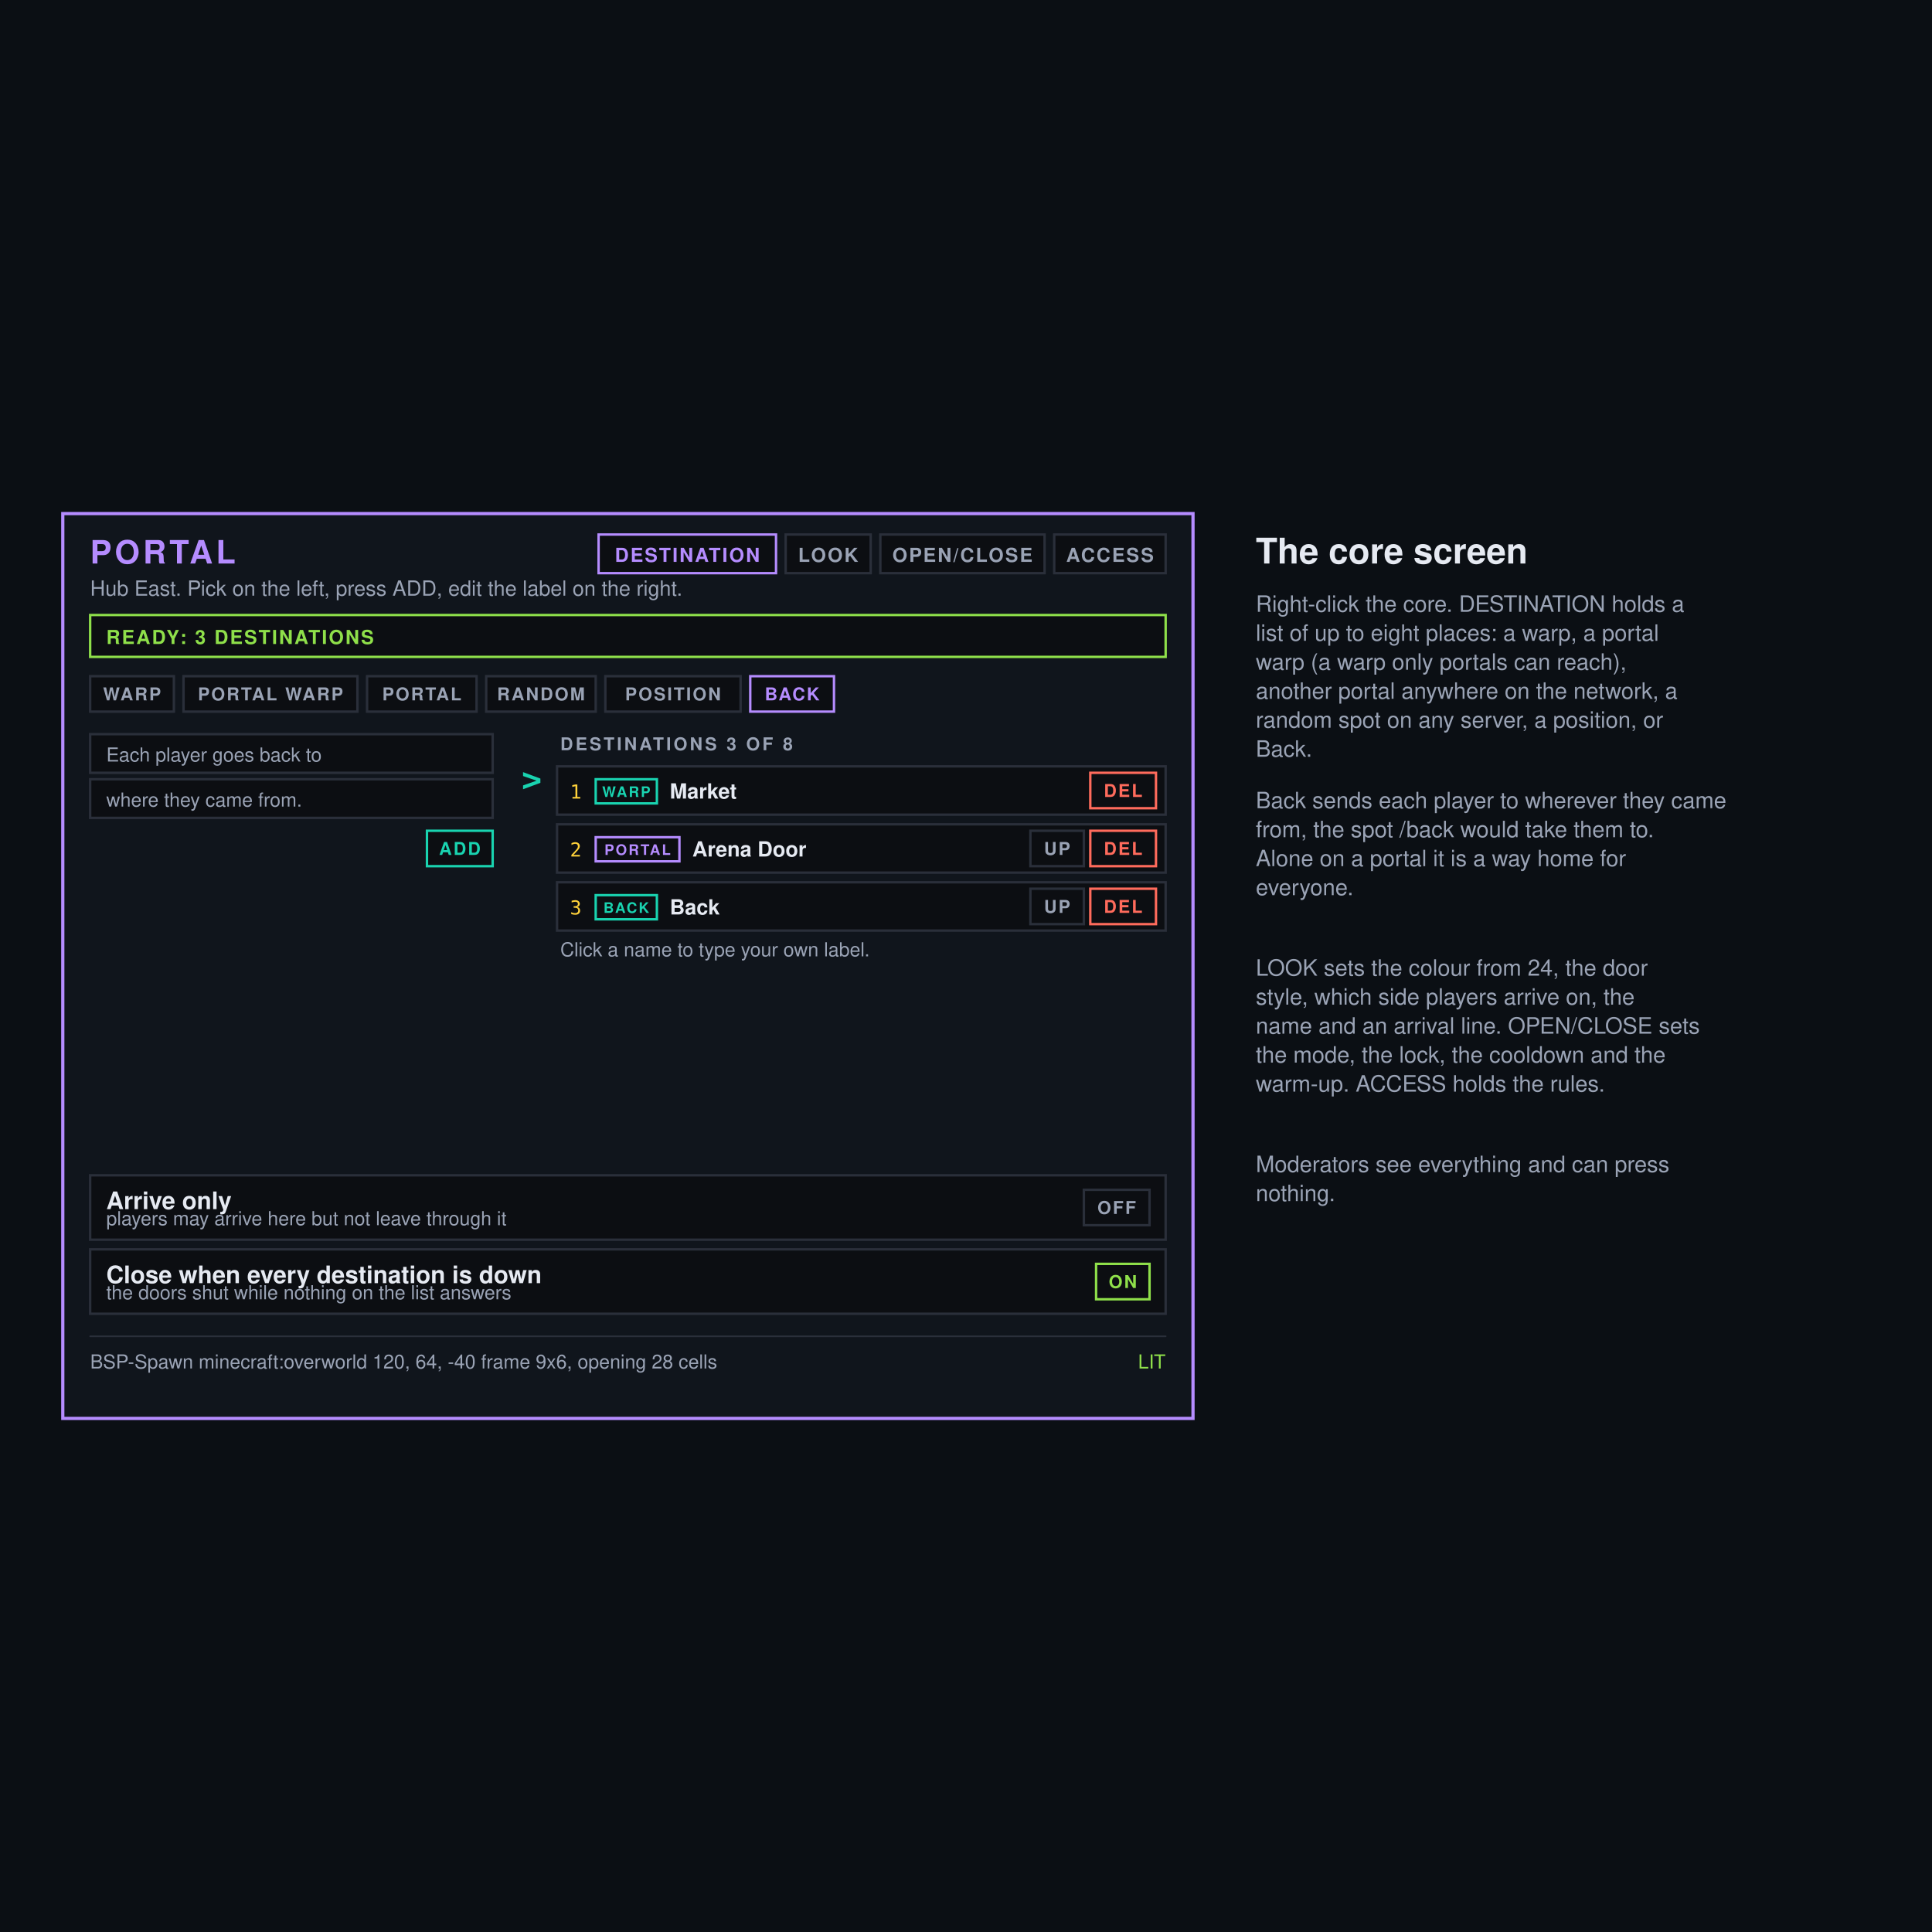
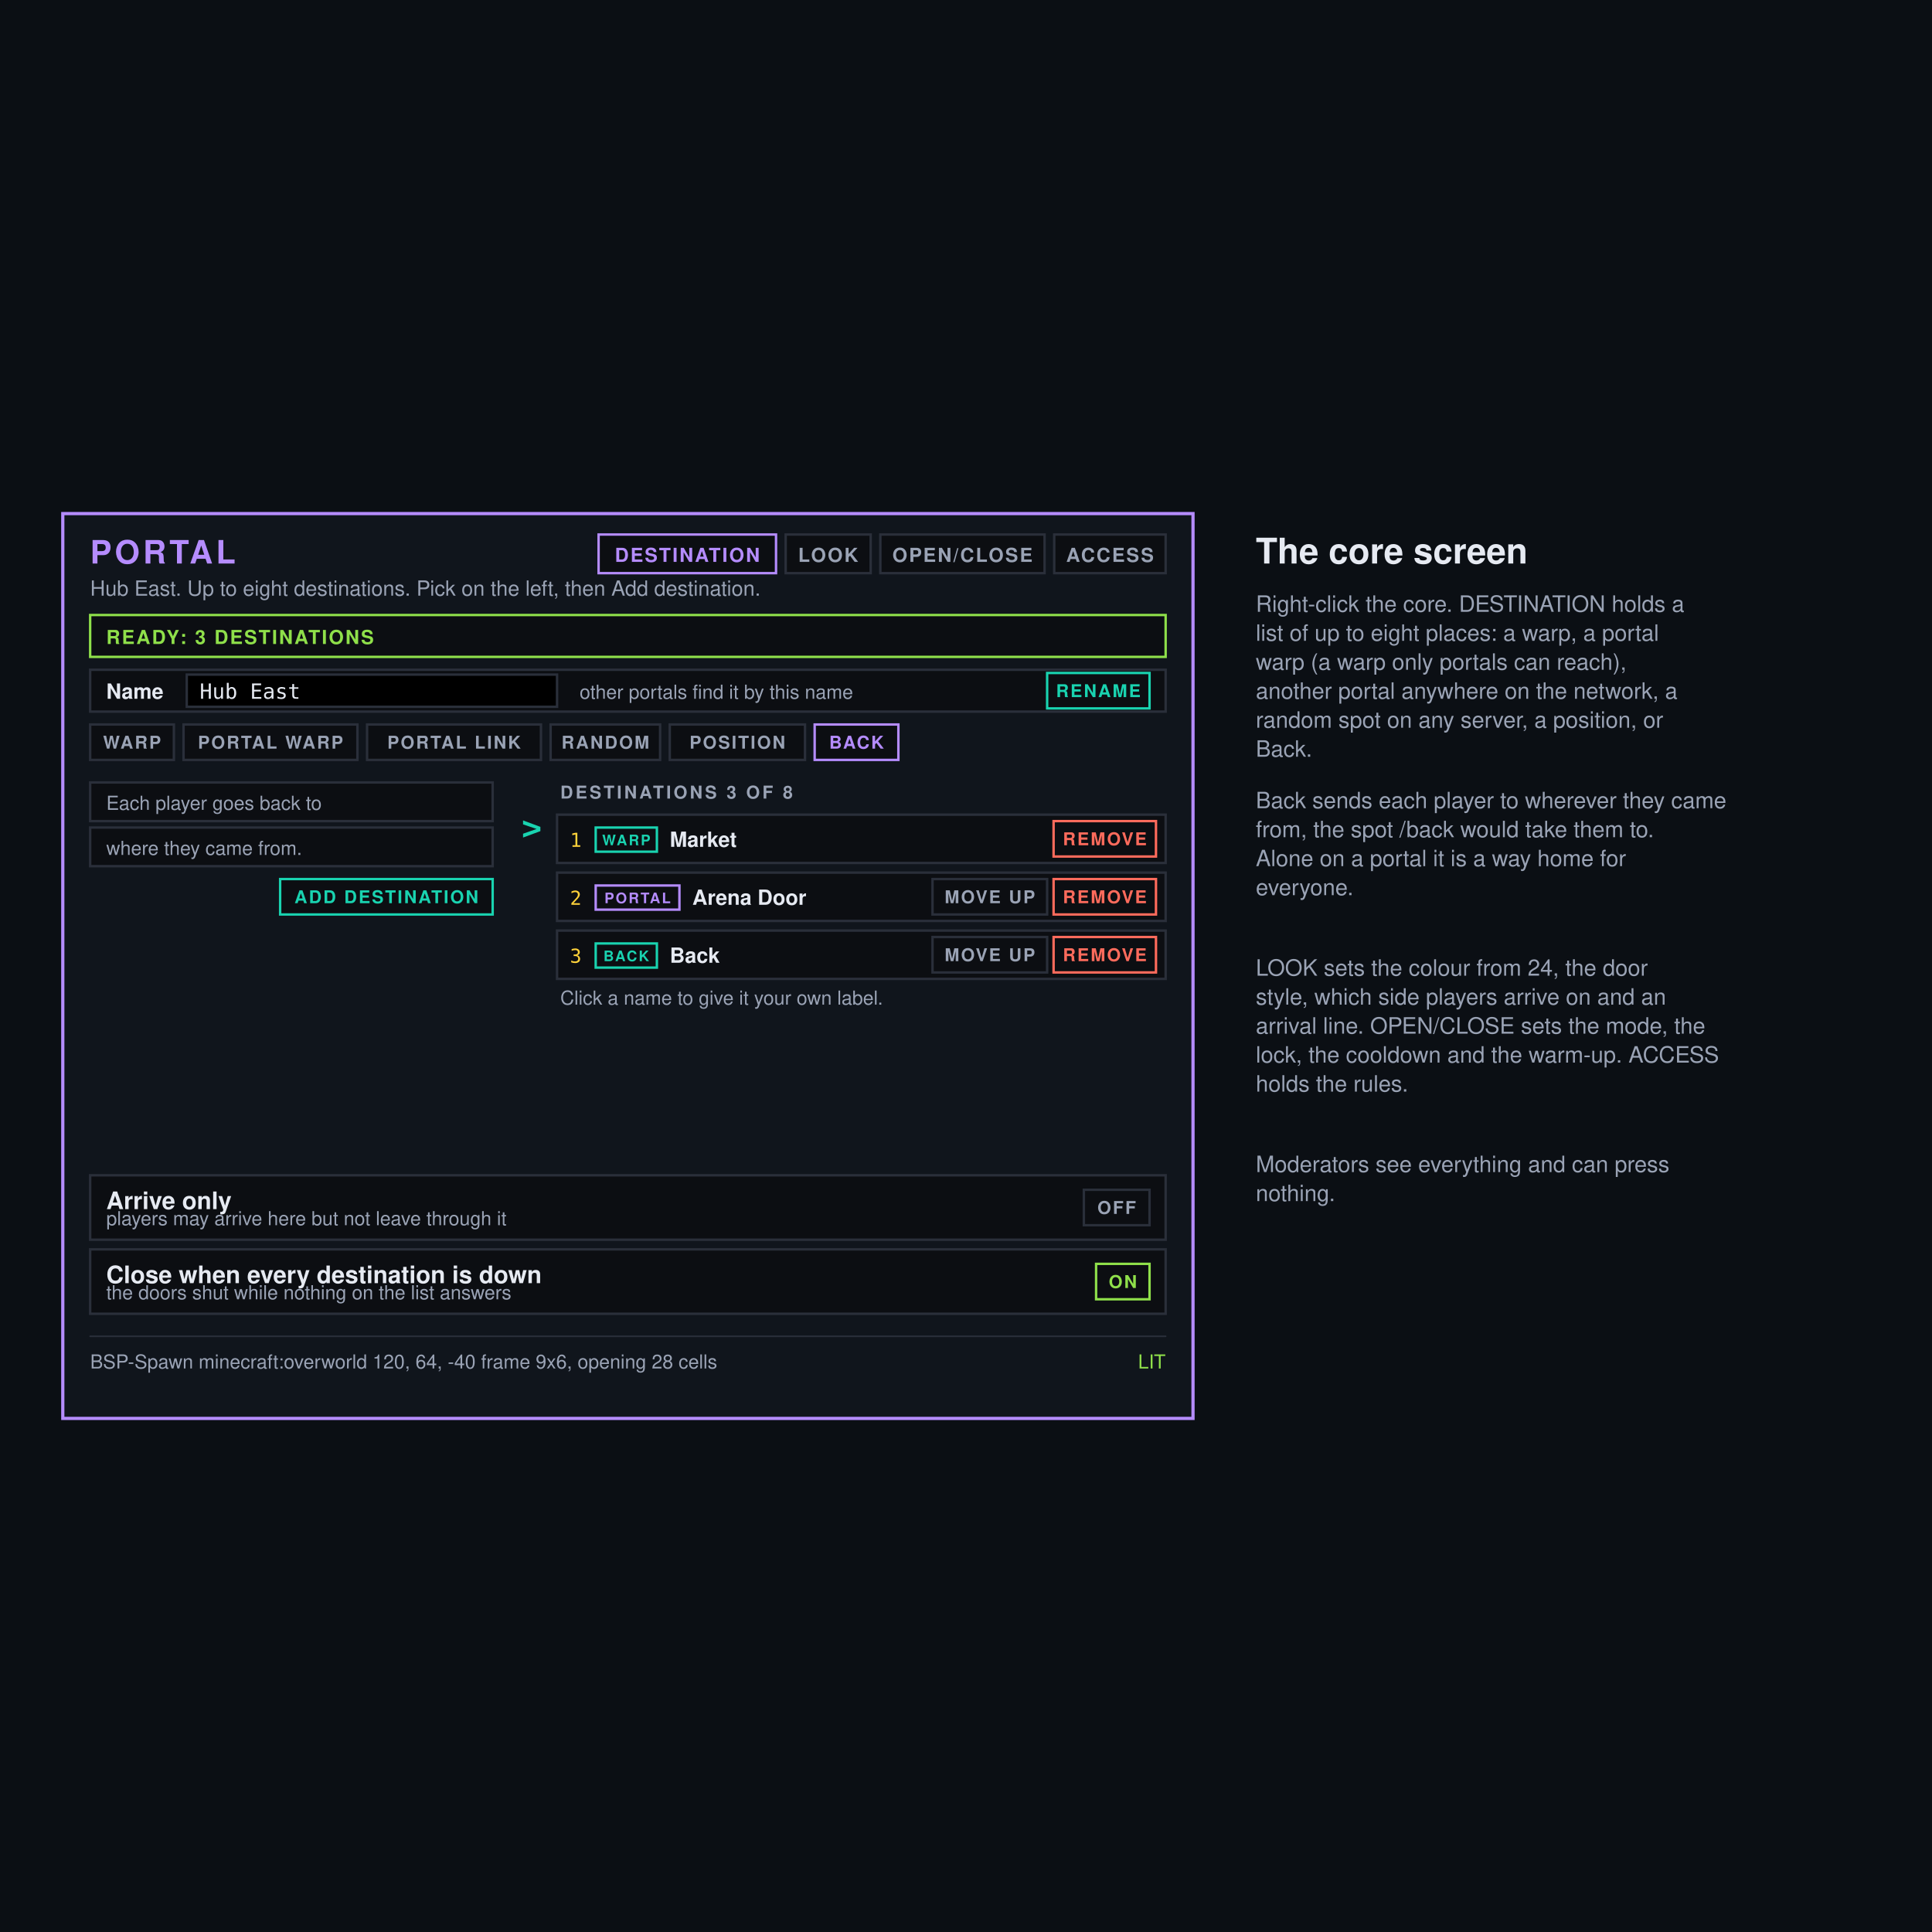
<svg xmlns="http://www.w3.org/2000/svg" width="1200" height="1200" viewBox="0 0 1200 1200">
  <rect width="1200" height="1200" fill="#0B0F14" />
  <g transform="translate(0, 280)">
    <rect width="1200" height="640" fill="#0B0F14" />
    <rect x="38" y="38" width="704" height="564" rx="0" fill="#B58CFF" opacity="1" />
    <rect x="40" y="40" width="700" height="560" rx="0" fill="#10151C" opacity="1" />
    <text x="56" y="70" font-family="Helvetica Neue, Helvetica, Arial, sans-serif" font-size="20" font-weight="bold" fill="#B58CFF" text-anchor="start" letter-spacing="2">PORTAL</text>
-     <text x="56" y="90" font-family="Helvetica Neue, Helvetica, Arial, sans-serif" font-size="13" font-weight="normal" fill="#9AA3B5" text-anchor="start">Hub East.  Pick on the left, press ADD, edit the label on the right.</text>
+     <text x="56" y="90" font-family="Helvetica Neue, Helvetica, Arial, sans-serif" font-size="13" font-weight="normal" fill="#9AA3B5" text-anchor="start">Hub East.  Up to eight destinations. Pick on the left, then Add destination.</text>
    <rect x="654.8" y="52" width="69.2" height="24" rx="0" fill="#0C0E12" stroke="#2A2F3A" stroke-width="1.5" opacity="1" />
    <text x="689.4" y="69" font-family="Helvetica Neue, Helvetica, Arial, sans-serif" font-size="12" font-weight="bold" fill="#9AA3B5" text-anchor="middle" letter-spacing="1">ACCESS</text>
    <rect x="546.8" y="52" width="102.0" height="24" rx="0" fill="#0C0E12" stroke="#2A2F3A" stroke-width="1.5" opacity="1" />
    <text x="597.8" y="69" font-family="Helvetica Neue, Helvetica, Arial, sans-serif" font-size="12" font-weight="bold" fill="#9AA3B5" text-anchor="middle" letter-spacing="1">OPEN/CLOSE</text>
    <rect x="488" y="52" width="52.8" height="24" rx="0" fill="#0C0E12" stroke="#2A2F3A" stroke-width="1.5" opacity="1" />
    <text x="514.4" y="69" font-family="Helvetica Neue, Helvetica, Arial, sans-serif" font-size="12" font-weight="bold" fill="#9AA3B5" text-anchor="middle" letter-spacing="1">LOOK</text>
    <rect x="371.8" y="52" width="110.2" height="24" rx="0" fill="#0C0E12" stroke="#B58CFF" stroke-width="1.5" opacity="1" />
    <text x="426.9" y="69" font-family="Helvetica Neue, Helvetica, Arial, sans-serif" font-size="12" font-weight="bold" fill="#B58CFF" text-anchor="middle" letter-spacing="1">DESTINATION</text>
    <rect x="56" y="102" width="668" height="26" rx="0" fill="#0C0E12" stroke="#8FE04A" stroke-width="1.5" opacity="1" />
    <text x="66" y="120" font-family="Helvetica Neue, Helvetica, Arial, sans-serif" font-size="12" font-weight="bold" fill="#8FE04A" text-anchor="start" letter-spacing="1">READY: 3 DESTINATIONS</text>
-     <rect x="56" y="140" width="52" height="22" rx="0" fill="#0C0E12" stroke="#2A2F3A" stroke-width="1.5" opacity="1" />
-     <text x="82.0" y="155" font-family="Helvetica Neue, Helvetica, Arial, sans-serif" font-size="11" font-weight="bold" fill="#9AA3B5" text-anchor="middle" letter-spacing="1">WARP</text>
-     <rect x="114" y="140" width="108" height="22" rx="0" fill="#0C0E12" stroke="#2A2F3A" stroke-width="1.5" opacity="1" />
-     <text x="168.0" y="155" font-family="Helvetica Neue, Helvetica, Arial, sans-serif" font-size="11" font-weight="bold" fill="#9AA3B5" text-anchor="middle" letter-spacing="1">PORTAL WARP</text>
-     <rect x="228" y="140" width="68" height="22" rx="0" fill="#0C0E12" stroke="#2A2F3A" stroke-width="1.5" opacity="1" />
-     <text x="262.0" y="155" font-family="Helvetica Neue, Helvetica, Arial, sans-serif" font-size="11" font-weight="bold" fill="#9AA3B5" text-anchor="middle" letter-spacing="1">PORTAL</text>
-     <rect x="302" y="140" width="68" height="22" rx="0" fill="#0C0E12" stroke="#2A2F3A" stroke-width="1.5" opacity="1" />
-     <text x="336.0" y="155" font-family="Helvetica Neue, Helvetica, Arial, sans-serif" font-size="11" font-weight="bold" fill="#9AA3B5" text-anchor="middle" letter-spacing="1">RANDOM</text>
-     <rect x="376" y="140" width="84" height="22" rx="0" fill="#0C0E12" stroke="#2A2F3A" stroke-width="1.5" opacity="1" />
-     <text x="418.0" y="155" font-family="Helvetica Neue, Helvetica, Arial, sans-serif" font-size="11" font-weight="bold" fill="#9AA3B5" text-anchor="middle" letter-spacing="1">POSITION</text>
-     <rect x="466" y="140" width="52" height="22" rx="0" fill="#0C0E12" stroke="#B58CFF" stroke-width="1.5" opacity="1" />
-     <text x="492.0" y="155" font-family="Helvetica Neue, Helvetica, Arial, sans-serif" font-size="11" font-weight="bold" fill="#B58CFF" text-anchor="middle" letter-spacing="1">BACK</text>
-     <rect x="56" y="176" width="250" height="24" rx="0" fill="#0C0E12" stroke="#2A2F3A" stroke-width="1.5" opacity="1" />
-     <text x="66" y="193" font-family="Helvetica Neue, Helvetica, Arial, sans-serif" font-size="12" font-weight="normal" fill="#9AA3B5" text-anchor="start">Each player goes back to</text>
-     <rect x="56" y="204" width="250" height="24" rx="0" fill="#0C0E12" stroke="#2A2F3A" stroke-width="1.5" opacity="1" />
-     <text x="66" y="221" font-family="Helvetica Neue, Helvetica, Arial, sans-serif" font-size="12" font-weight="normal" fill="#9AA3B5" text-anchor="start">where they came from.</text>
-     <rect x="265.2" y="236" width="40.8" height="22" rx="0" fill="#0C0E12" stroke="#19D3B0" stroke-width="1.5" opacity="1" />
-     <text x="285.6" y="251" font-family="Helvetica Neue, Helvetica, Arial, sans-serif" font-size="11" font-weight="bold" fill="#19D3B0" text-anchor="middle" letter-spacing="1">ADD</text>
-     <text x="324" y="210" font-family="Helvetica Neue, Helvetica, Arial, sans-serif" font-size="22" font-weight="bold" fill="#19D3B0" text-anchor="start">&gt;</text>
-     <text x="348" y="186" font-family="Helvetica Neue, Helvetica, Arial, sans-serif" font-size="11" font-weight="bold" fill="#9AA3B5" text-anchor="start" letter-spacing="1.5">DESTINATIONS 3 OF 8</text>
-     <rect x="346" y="196" width="378" height="30" rx="0" fill="#0C0E12" stroke="#2A2F3A" stroke-width="1.5" opacity="1" />
-     <text x="354" y="216" font-family="Menlo, Monaco, monospace" font-size="12" font-weight="normal" fill="#FFD23A" text-anchor="start">1</text>
-     <rect x="370" y="204" width="38" height="15" rx="0" fill="#0C0E12" stroke="#19D3B0" stroke-width="1.5" opacity="1" />
-     <text x="389.0" y="215" font-family="Helvetica Neue, Helvetica, Arial, sans-serif" font-size="9" font-weight="bold" fill="#19D3B0" text-anchor="middle" letter-spacing="1">WARP</text>
-     <text x="416" y="216" font-family="Helvetica Neue, Helvetica, Arial, sans-serif" font-size="13" font-weight="bold" fill="#E6EAF2" text-anchor="start">Market</text>
-     <rect x="677.2" y="200" width="40.8" height="22" rx="0" fill="#0C0E12" stroke="#FF6B5C" stroke-width="1.5" opacity="1" />
-     <text x="697.6" y="215" font-family="Helvetica Neue, Helvetica, Arial, sans-serif" font-size="11" font-weight="bold" fill="#FF6B5C" text-anchor="middle" letter-spacing="1">DEL</text>
-     <rect x="346" y="232" width="378" height="30" rx="0" fill="#0C0E12" stroke="#2A2F3A" stroke-width="1.5" opacity="1" />
-     <text x="354" y="252" font-family="Menlo, Monaco, monospace" font-size="12" font-weight="normal" fill="#FFD23A" text-anchor="start">2</text>
-     <rect x="370" y="240" width="52" height="15" rx="0" fill="#0C0E12" stroke="#B58CFF" stroke-width="1.5" opacity="1" />
-     <text x="396.0" y="251" font-family="Helvetica Neue, Helvetica, Arial, sans-serif" font-size="9" font-weight="bold" fill="#B58CFF" text-anchor="middle" letter-spacing="1">PORTAL</text>
-     <text x="430" y="252" font-family="Helvetica Neue, Helvetica, Arial, sans-serif" font-size="13" font-weight="bold" fill="#E6EAF2" text-anchor="start">Arena Door</text>
-     <rect x="677.2" y="236" width="40.8" height="22" rx="0" fill="#0C0E12" stroke="#FF6B5C" stroke-width="1.5" opacity="1" />
-     <text x="697.6" y="251" font-family="Helvetica Neue, Helvetica, Arial, sans-serif" font-size="11" font-weight="bold" fill="#FF6B5C" text-anchor="middle" letter-spacing="1">DEL</text>
-     <rect x="640.0" y="236" width="33.2" height="22" rx="0" fill="#0C0E12" stroke="#2A2F3A" stroke-width="1.5" opacity="1" />
-     <text x="656.6" y="251" font-family="Helvetica Neue, Helvetica, Arial, sans-serif" font-size="11" font-weight="bold" fill="#9AA3B5" text-anchor="middle" letter-spacing="1">UP</text>
-     <rect x="346" y="268" width="378" height="30" rx="0" fill="#0C0E12" stroke="#2A2F3A" stroke-width="1.5" opacity="1" />
-     <text x="354" y="288" font-family="Menlo, Monaco, monospace" font-size="12" font-weight="normal" fill="#FFD23A" text-anchor="start">3</text>
-     <rect x="370" y="276" width="38" height="15" rx="0" fill="#0C0E12" stroke="#19D3B0" stroke-width="1.5" opacity="1" />
-     <text x="389.0" y="287" font-family="Helvetica Neue, Helvetica, Arial, sans-serif" font-size="9" font-weight="bold" fill="#19D3B0" text-anchor="middle" letter-spacing="1">BACK</text>
-     <text x="416" y="288" font-family="Helvetica Neue, Helvetica, Arial, sans-serif" font-size="13" font-weight="bold" fill="#E6EAF2" text-anchor="start">Back</text>
-     <rect x="677.2" y="272" width="40.8" height="22" rx="0" fill="#0C0E12" stroke="#FF6B5C" stroke-width="1.5" opacity="1" />
-     <text x="697.6" y="287" font-family="Helvetica Neue, Helvetica, Arial, sans-serif" font-size="11" font-weight="bold" fill="#FF6B5C" text-anchor="middle" letter-spacing="1">DEL</text>
-     <rect x="640.0" y="272" width="33.2" height="22" rx="0" fill="#0C0E12" stroke="#2A2F3A" stroke-width="1.5" opacity="1" />
-     <text x="656.6" y="287" font-family="Helvetica Neue, Helvetica, Arial, sans-serif" font-size="11" font-weight="bold" fill="#9AA3B5" text-anchor="middle" letter-spacing="1">UP</text>
-     <text x="348" y="314" font-family="Helvetica Neue, Helvetica, Arial, sans-serif" font-size="12" font-weight="normal" fill="#9AA3B5" text-anchor="start">Click a name to type your own label.</text>
+     <rect x="56" y="136" width="668" height="26" rx="0" fill="#0C0E12" stroke="#2A2F3A" stroke-width="1.5" opacity="1" />
+     <text x="66" y="154" font-family="Helvetica Neue, Helvetica, Arial, sans-serif" font-size="13" font-weight="bold" fill="#E6EAF2" text-anchor="start">Name</text>
+     <rect x="116" y="139" width="230" height="20" rx="0" fill="#000000" stroke="#2A2F3A" stroke-width="1.5" opacity="1" />
+     <text x="124" y="154" font-family="Menlo, Monaco, monospace" font-size="13" font-weight="normal" fill="#E6EAF2" text-anchor="start">Hub East</text>
+     <text x="360" y="154" font-family="Helvetica Neue, Helvetica, Arial, sans-serif" font-size="12" font-weight="normal" fill="#9AA3B5" text-anchor="start">other portals find it by this name</text>
+     <rect x="650.4" y="138" width="63.6" height="22" rx="0" fill="#0C0E12" stroke="#19D3B0" stroke-width="1.5" opacity="1" />
+     <text x="682.2" y="153" font-family="Helvetica Neue, Helvetica, Arial, sans-serif" font-size="11" font-weight="bold" fill="#19D3B0" text-anchor="middle" letter-spacing="1">RENAME</text>
+     <rect x="56" y="170" width="52" height="22" rx="0" fill="#0C0E12" stroke="#2A2F3A" stroke-width="1.5" opacity="1" />
+     <text x="82.0" y="185" font-family="Helvetica Neue, Helvetica, Arial, sans-serif" font-size="11" font-weight="bold" fill="#9AA3B5" text-anchor="middle" letter-spacing="1">WARP</text>
+     <rect x="114" y="170" width="108" height="22" rx="0" fill="#0C0E12" stroke="#2A2F3A" stroke-width="1.5" opacity="1" />
+     <text x="168.0" y="185" font-family="Helvetica Neue, Helvetica, Arial, sans-serif" font-size="11" font-weight="bold" fill="#9AA3B5" text-anchor="middle" letter-spacing="1">PORTAL WARP</text>
+     <rect x="228" y="170" width="108" height="22" rx="0" fill="#0C0E12" stroke="#2A2F3A" stroke-width="1.5" opacity="1" />
+     <text x="282.0" y="185" font-family="Helvetica Neue, Helvetica, Arial, sans-serif" font-size="11" font-weight="bold" fill="#9AA3B5" text-anchor="middle" letter-spacing="1">PORTAL LINK</text>
+     <rect x="342" y="170" width="68" height="22" rx="0" fill="#0C0E12" stroke="#2A2F3A" stroke-width="1.5" opacity="1" />
+     <text x="376.0" y="185" font-family="Helvetica Neue, Helvetica, Arial, sans-serif" font-size="11" font-weight="bold" fill="#9AA3B5" text-anchor="middle" letter-spacing="1">RANDOM</text>
+     <rect x="416" y="170" width="84" height="22" rx="0" fill="#0C0E12" stroke="#2A2F3A" stroke-width="1.5" opacity="1" />
+     <text x="458.0" y="185" font-family="Helvetica Neue, Helvetica, Arial, sans-serif" font-size="11" font-weight="bold" fill="#9AA3B5" text-anchor="middle" letter-spacing="1">POSITION</text>
+     <rect x="506" y="170" width="52" height="22" rx="0" fill="#0C0E12" stroke="#B58CFF" stroke-width="1.5" opacity="1" />
+     <text x="532.0" y="185" font-family="Helvetica Neue, Helvetica, Arial, sans-serif" font-size="11" font-weight="bold" fill="#B58CFF" text-anchor="middle" letter-spacing="1">BACK</text>
+     <rect x="56" y="206" width="250" height="24" rx="0" fill="#0C0E12" stroke="#2A2F3A" stroke-width="1.5" opacity="1" />
+     <text x="66" y="223" font-family="Helvetica Neue, Helvetica, Arial, sans-serif" font-size="12" font-weight="normal" fill="#9AA3B5" text-anchor="start">Each player goes back to</text>
+     <rect x="56" y="234" width="250" height="24" rx="0" fill="#0C0E12" stroke="#2A2F3A" stroke-width="1.5" opacity="1" />
+     <text x="66" y="251" font-family="Helvetica Neue, Helvetica, Arial, sans-serif" font-size="12" font-weight="normal" fill="#9AA3B5" text-anchor="start">where they came from.</text>
+     <rect x="174.0" y="266" width="132.0" height="22" rx="0" fill="#0C0E12" stroke="#19D3B0" stroke-width="1.5" opacity="1" />
+     <text x="240.0" y="281" font-family="Helvetica Neue, Helvetica, Arial, sans-serif" font-size="11" font-weight="bold" fill="#19D3B0" text-anchor="middle" letter-spacing="1">ADD DESTINATION</text>
+     <text x="324" y="240" font-family="Helvetica Neue, Helvetica, Arial, sans-serif" font-size="22" font-weight="bold" fill="#19D3B0" text-anchor="start">&gt;</text>
+     <text x="348" y="216" font-family="Helvetica Neue, Helvetica, Arial, sans-serif" font-size="11" font-weight="bold" fill="#9AA3B5" text-anchor="start" letter-spacing="1.5">DESTINATIONS 3 OF 8</text>
+     <rect x="346" y="226" width="378" height="30" rx="0" fill="#0C0E12" stroke="#2A2F3A" stroke-width="1.5" opacity="1" />
+     <text x="354" y="246" font-family="Menlo, Monaco, monospace" font-size="12" font-weight="normal" fill="#FFD23A" text-anchor="start">1</text>
+     <rect x="370" y="234" width="38" height="15" rx="0" fill="#0C0E12" stroke="#19D3B0" stroke-width="1.5" opacity="1" />
+     <text x="389.0" y="245" font-family="Helvetica Neue, Helvetica, Arial, sans-serif" font-size="9" font-weight="bold" fill="#19D3B0" text-anchor="middle" letter-spacing="1">WARP</text>
+     <text x="416" y="246" font-family="Helvetica Neue, Helvetica, Arial, sans-serif" font-size="13" font-weight="bold" fill="#E6EAF2" text-anchor="start">Market</text>
+     <rect x="654.4" y="230" width="63.6" height="22" rx="0" fill="#0C0E12" stroke="#FF6B5C" stroke-width="1.5" opacity="1" />
+     <text x="686.2" y="245" font-family="Helvetica Neue, Helvetica, Arial, sans-serif" font-size="11" font-weight="bold" fill="#FF6B5C" text-anchor="middle" letter-spacing="1">REMOVE</text>
+     <rect x="346" y="262" width="378" height="30" rx="0" fill="#0C0E12" stroke="#2A2F3A" stroke-width="1.5" opacity="1" />
+     <text x="354" y="282" font-family="Menlo, Monaco, monospace" font-size="12" font-weight="normal" fill="#FFD23A" text-anchor="start">2</text>
+     <rect x="370" y="270" width="52" height="15" rx="0" fill="#0C0E12" stroke="#B58CFF" stroke-width="1.5" opacity="1" />
+     <text x="396.0" y="281" font-family="Helvetica Neue, Helvetica, Arial, sans-serif" font-size="9" font-weight="bold" fill="#B58CFF" text-anchor="middle" letter-spacing="1">PORTAL</text>
+     <text x="430" y="282" font-family="Helvetica Neue, Helvetica, Arial, sans-serif" font-size="13" font-weight="bold" fill="#E6EAF2" text-anchor="start">Arena Door</text>
+     <rect x="654.4" y="266" width="63.6" height="22" rx="0" fill="#0C0E12" stroke="#FF6B5C" stroke-width="1.5" opacity="1" />
+     <text x="686.2" y="281" font-family="Helvetica Neue, Helvetica, Arial, sans-serif" font-size="11" font-weight="bold" fill="#FF6B5C" text-anchor="middle" letter-spacing="1">REMOVE</text>
+     <rect x="579.2" y="266" width="71.2" height="22" rx="0" fill="#0C0E12" stroke="#2A2F3A" stroke-width="1.5" opacity="1" />
+     <text x="614.8" y="281" font-family="Helvetica Neue, Helvetica, Arial, sans-serif" font-size="11" font-weight="bold" fill="#9AA3B5" text-anchor="middle" letter-spacing="1">MOVE UP</text>
+     <rect x="346" y="298" width="378" height="30" rx="0" fill="#0C0E12" stroke="#2A2F3A" stroke-width="1.5" opacity="1" />
+     <text x="354" y="318" font-family="Menlo, Monaco, monospace" font-size="12" font-weight="normal" fill="#FFD23A" text-anchor="start">3</text>
+     <rect x="370" y="306" width="38" height="15" rx="0" fill="#0C0E12" stroke="#19D3B0" stroke-width="1.5" opacity="1" />
+     <text x="389.0" y="317" font-family="Helvetica Neue, Helvetica, Arial, sans-serif" font-size="9" font-weight="bold" fill="#19D3B0" text-anchor="middle" letter-spacing="1">BACK</text>
+     <text x="416" y="318" font-family="Helvetica Neue, Helvetica, Arial, sans-serif" font-size="13" font-weight="bold" fill="#E6EAF2" text-anchor="start">Back</text>
+     <rect x="654.4" y="302" width="63.6" height="22" rx="0" fill="#0C0E12" stroke="#FF6B5C" stroke-width="1.5" opacity="1" />
+     <text x="686.2" y="317" font-family="Helvetica Neue, Helvetica, Arial, sans-serif" font-size="11" font-weight="bold" fill="#FF6B5C" text-anchor="middle" letter-spacing="1">REMOVE</text>
+     <rect x="579.2" y="302" width="71.2" height="22" rx="0" fill="#0C0E12" stroke="#2A2F3A" stroke-width="1.5" opacity="1" />
+     <text x="614.8" y="317" font-family="Helvetica Neue, Helvetica, Arial, sans-serif" font-size="11" font-weight="bold" fill="#9AA3B5" text-anchor="middle" letter-spacing="1">MOVE UP</text>
+     <text x="348" y="344" font-family="Helvetica Neue, Helvetica, Arial, sans-serif" font-size="12" font-weight="normal" fill="#9AA3B5" text-anchor="start">Click a name to give it your own label.</text>
    <rect x="56" y="450" width="668" height="40" rx="0" fill="#0C0E12" stroke="#2A2F3A" stroke-width="1.5" opacity="1" />
    <text x="66" y="471" font-family="Helvetica Neue, Helvetica, Arial, sans-serif" font-size="15" font-weight="bold" fill="#E6EAF2" text-anchor="start">Arrive only</text>
    <text x="66" y="481" font-family="Helvetica Neue, Helvetica, Arial, sans-serif" font-size="12" font-weight="normal" fill="#9AA3B5" text-anchor="start">players may arrive here but not leave through it</text>
    <rect x="673.2" y="459" width="40.8" height="22" rx="0" fill="#0C0E12" stroke="#2A2F3A" stroke-width="1.5" opacity="1" />
    <text x="693.6" y="474" font-family="Helvetica Neue, Helvetica, Arial, sans-serif" font-size="11" font-weight="bold" fill="#9AA3B5" text-anchor="middle" letter-spacing="1">OFF</text>
    <rect x="56" y="496" width="668" height="40" rx="0" fill="#0C0E12" stroke="#2A2F3A" stroke-width="1.5" opacity="1" />
    <text x="66" y="517" font-family="Helvetica Neue, Helvetica, Arial, sans-serif" font-size="15" font-weight="bold" fill="#E6EAF2" text-anchor="start">Close when every destination is down</text>
    <text x="66" y="527" font-family="Helvetica Neue, Helvetica, Arial, sans-serif" font-size="12" font-weight="normal" fill="#9AA3B5" text-anchor="start">the doors shut while nothing on the list answers</text>
    <rect x="680.8" y="505" width="33.2" height="22" rx="0" fill="#0C0E12" stroke="#8FE04A" stroke-width="1.5" opacity="1" />
    <text x="697.4" y="520" font-family="Helvetica Neue, Helvetica, Arial, sans-serif" font-size="11" font-weight="bold" fill="#8FE04A" text-anchor="middle" letter-spacing="1">ON</text>
    <line x1="56" y1="550" x2="724" y2="550" stroke="#2A2F3A" stroke-width="1" stroke-linecap="round" />
    <text x="56" y="570" font-family="Helvetica Neue, Helvetica, Arial, sans-serif" font-size="12" font-weight="normal" fill="#9AA3B5" text-anchor="start">BSP-Spawn  minecraft:overworld  120, 64, -40      frame 9x6, opening 28 cells</text>
    <text x="724" y="570" font-family="Helvetica Neue, Helvetica, Arial, sans-serif" font-size="12" font-weight="normal" fill="#8FE04A" text-anchor="end">LIT</text>
    <text x="780" y="70" font-family="Helvetica Neue, Helvetica, Arial, sans-serif" font-size="22" font-weight="bold" fill="#E6EAF2" text-anchor="start">The core screen</text>
    <text x="780" y="100" font-family="Helvetica Neue, Helvetica, Arial, sans-serif" font-size="14" font-weight="normal" fill="#9AA3B5" text-anchor="start">Right-click the core. DESTINATION holds a</text>
    <text x="780" y="118" font-family="Helvetica Neue, Helvetica, Arial, sans-serif" font-size="14" font-weight="normal" fill="#9AA3B5" text-anchor="start">list of up to eight places: a warp, a portal</text>
    <text x="780" y="136" font-family="Helvetica Neue, Helvetica, Arial, sans-serif" font-size="14" font-weight="normal" fill="#9AA3B5" text-anchor="start">warp (a warp only portals can reach),</text>
    <text x="780" y="154" font-family="Helvetica Neue, Helvetica, Arial, sans-serif" font-size="14" font-weight="normal" fill="#9AA3B5" text-anchor="start">another portal anywhere on the network, a</text>
    <text x="780" y="172" font-family="Helvetica Neue, Helvetica, Arial, sans-serif" font-size="14" font-weight="normal" fill="#9AA3B5" text-anchor="start">random spot on any server, a position, or</text>
    <text x="780" y="190" font-family="Helvetica Neue, Helvetica, Arial, sans-serif" font-size="14" font-weight="normal" fill="#9AA3B5" text-anchor="start">Back.</text>
    <text x="780" y="222" font-family="Helvetica Neue, Helvetica, Arial, sans-serif" font-size="14" font-weight="normal" fill="#9AA3B5" text-anchor="start">Back sends each player to wherever they came</text>
    <text x="780" y="240" font-family="Helvetica Neue, Helvetica, Arial, sans-serif" font-size="14" font-weight="normal" fill="#9AA3B5" text-anchor="start">from, the spot /back would take them to.</text>
    <text x="780" y="258" font-family="Helvetica Neue, Helvetica, Arial, sans-serif" font-size="14" font-weight="normal" fill="#9AA3B5" text-anchor="start">Alone on a portal it is a way home for</text>
    <text x="780" y="276" font-family="Helvetica Neue, Helvetica, Arial, sans-serif" font-size="14" font-weight="normal" fill="#9AA3B5" text-anchor="start">everyone.</text>
    <text x="780" y="326" font-family="Helvetica Neue, Helvetica, Arial, sans-serif" font-size="14" font-weight="normal" fill="#9AA3B5" text-anchor="start">LOOK sets the colour from 24, the door</text>
-     <text x="780" y="344" font-family="Helvetica Neue, Helvetica, Arial, sans-serif" font-size="14" font-weight="normal" fill="#9AA3B5" text-anchor="start">style, which side players arrive on, the</text>
-     <text x="780" y="362" font-family="Helvetica Neue, Helvetica, Arial, sans-serif" font-size="14" font-weight="normal" fill="#9AA3B5" text-anchor="start">name and an arrival line. OPEN/CLOSE sets</text>
-     <text x="780" y="380" font-family="Helvetica Neue, Helvetica, Arial, sans-serif" font-size="14" font-weight="normal" fill="#9AA3B5" text-anchor="start">the mode, the lock, the cooldown and the</text>
-     <text x="780" y="398" font-family="Helvetica Neue, Helvetica, Arial, sans-serif" font-size="14" font-weight="normal" fill="#9AA3B5" text-anchor="start">warm-up. ACCESS holds the rules.</text>
+     <text x="780" y="344" font-family="Helvetica Neue, Helvetica, Arial, sans-serif" font-size="14" font-weight="normal" fill="#9AA3B5" text-anchor="start">style, which side players arrive on and an</text>
+     <text x="780" y="362" font-family="Helvetica Neue, Helvetica, Arial, sans-serif" font-size="14" font-weight="normal" fill="#9AA3B5" text-anchor="start">arrival line. OPEN/CLOSE sets the mode, the</text>
+     <text x="780" y="380" font-family="Helvetica Neue, Helvetica, Arial, sans-serif" font-size="14" font-weight="normal" fill="#9AA3B5" text-anchor="start">lock, the cooldown and the warm-up. ACCESS</text>
+     <text x="780" y="398" font-family="Helvetica Neue, Helvetica, Arial, sans-serif" font-size="14" font-weight="normal" fill="#9AA3B5" text-anchor="start">holds the rules.</text>
    <text x="780" y="448" font-family="Helvetica Neue, Helvetica, Arial, sans-serif" font-size="14" font-weight="normal" fill="#9AA3B5" text-anchor="start">Moderators see everything and can press</text>
    <text x="780" y="466" font-family="Helvetica Neue, Helvetica, Arial, sans-serif" font-size="14" font-weight="normal" fill="#9AA3B5" text-anchor="start">nothing.</text>
  </g>
</svg>
